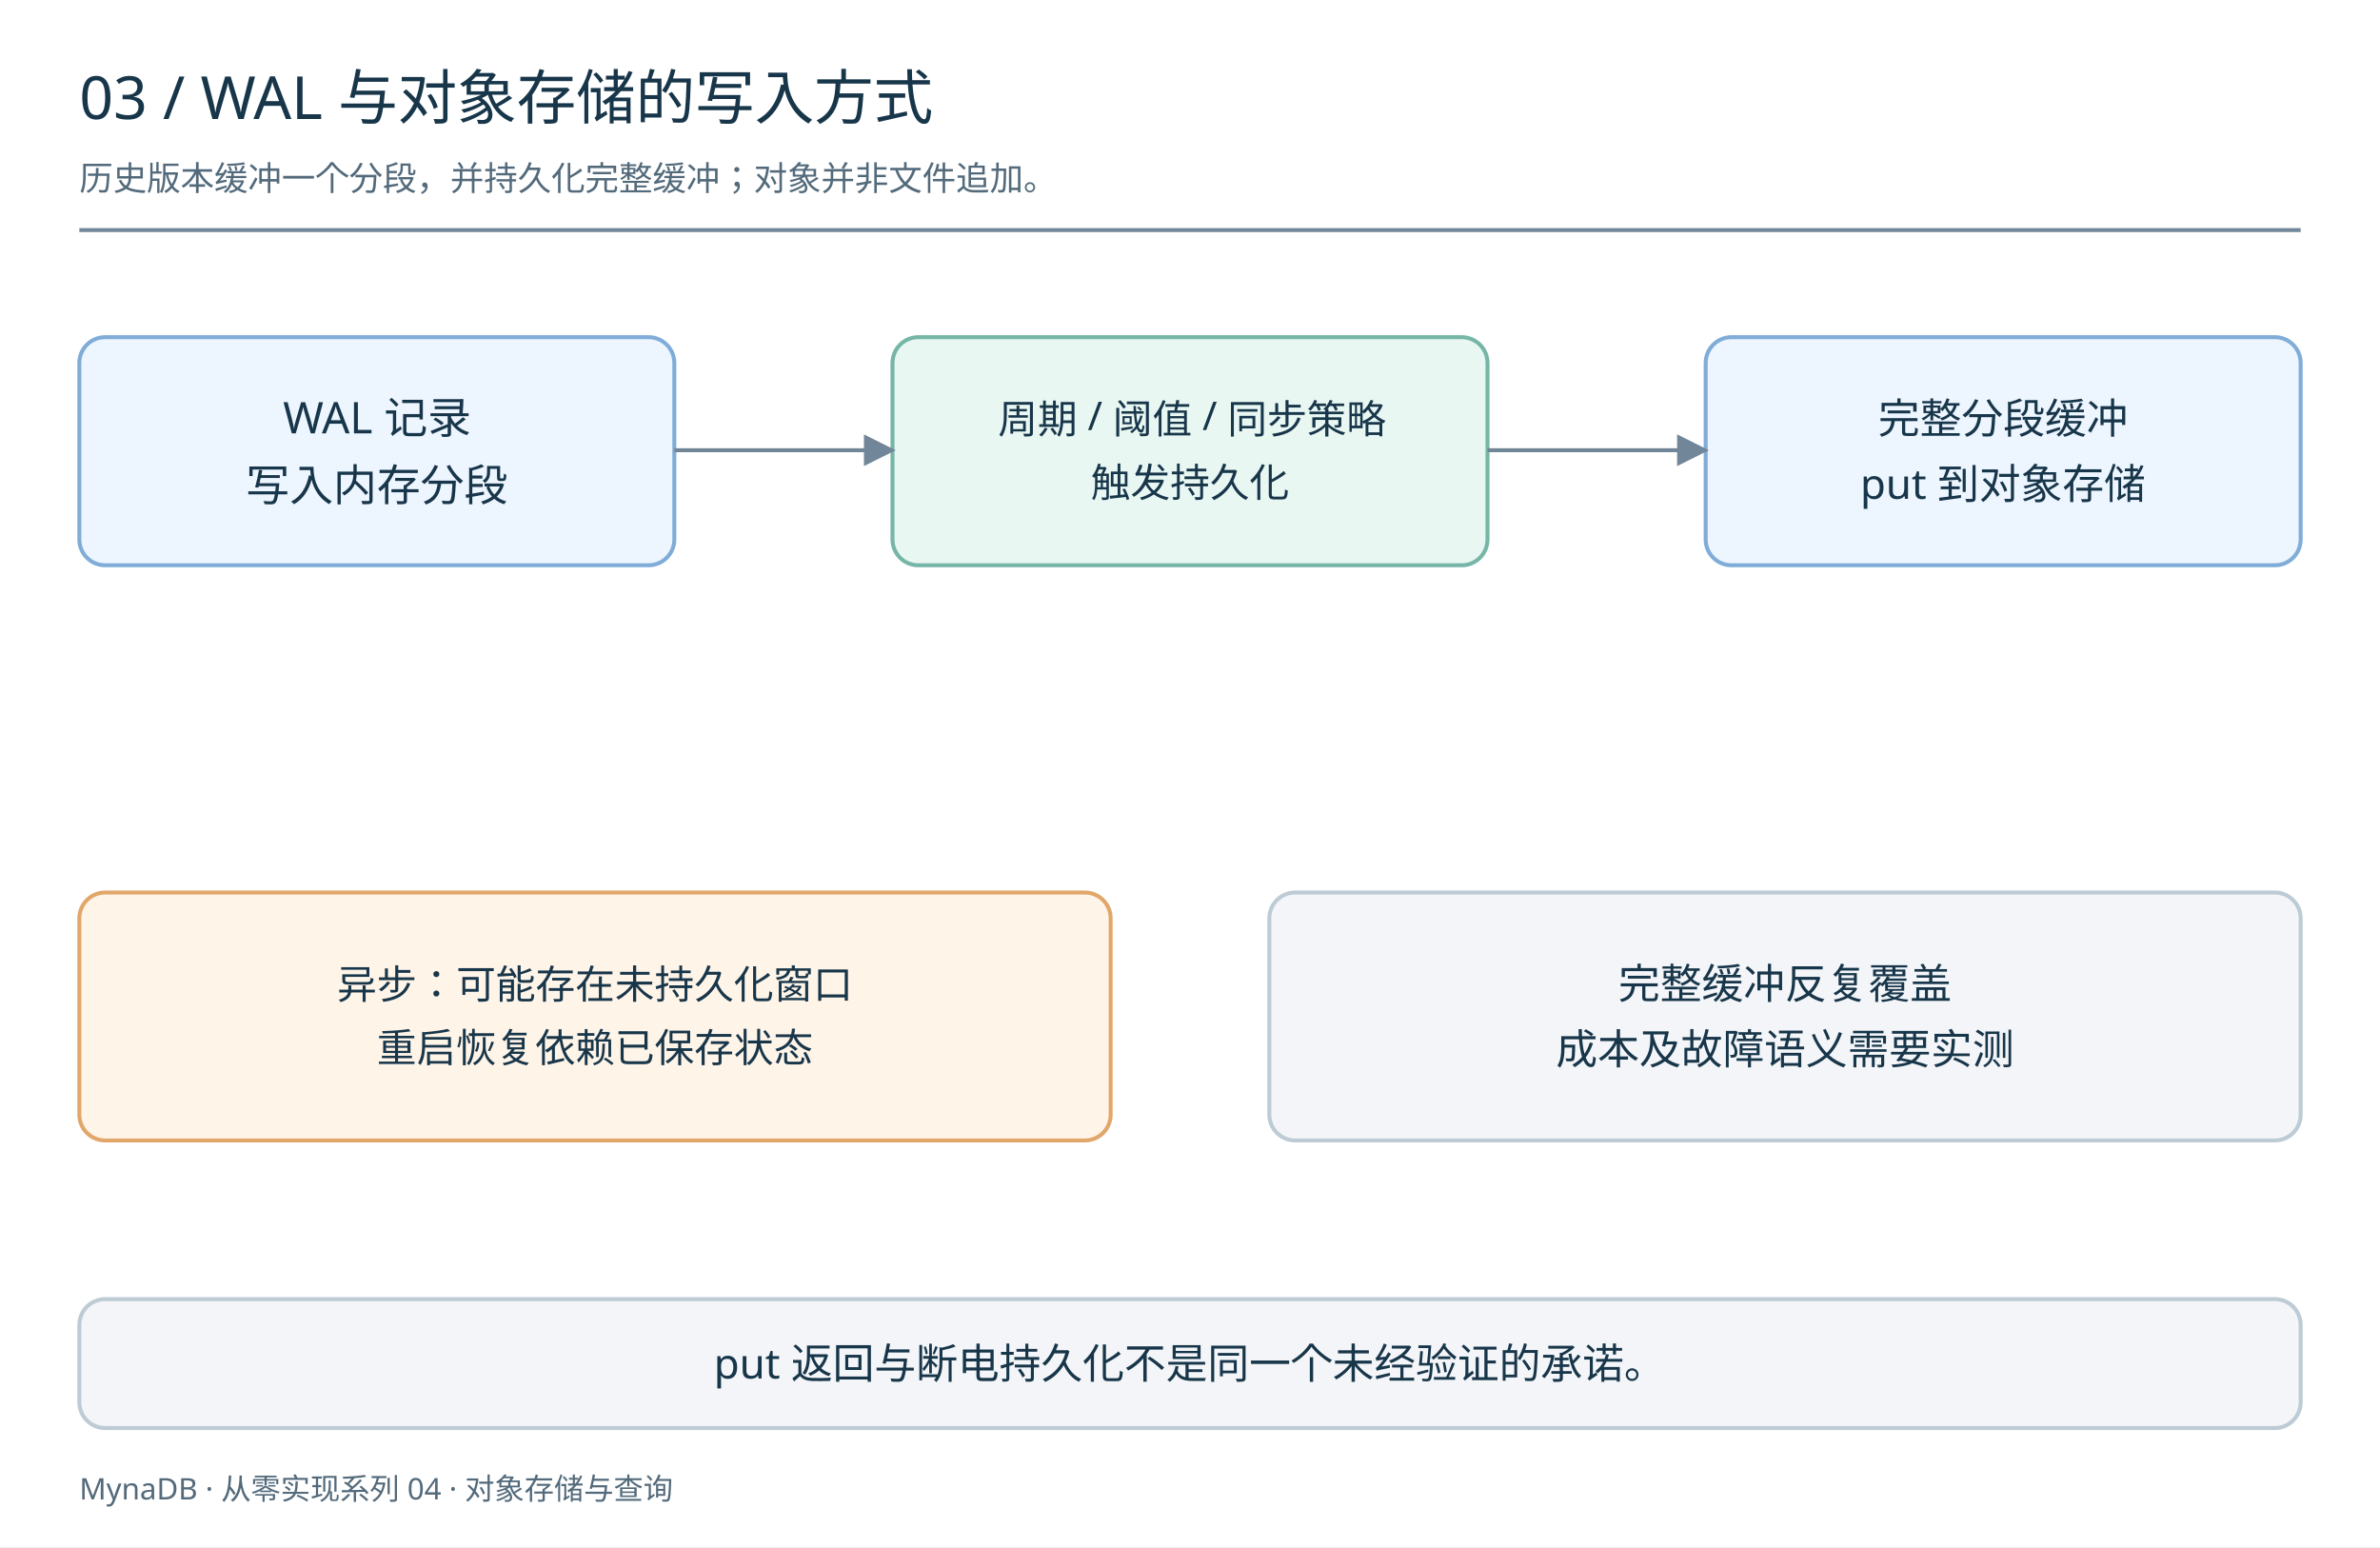
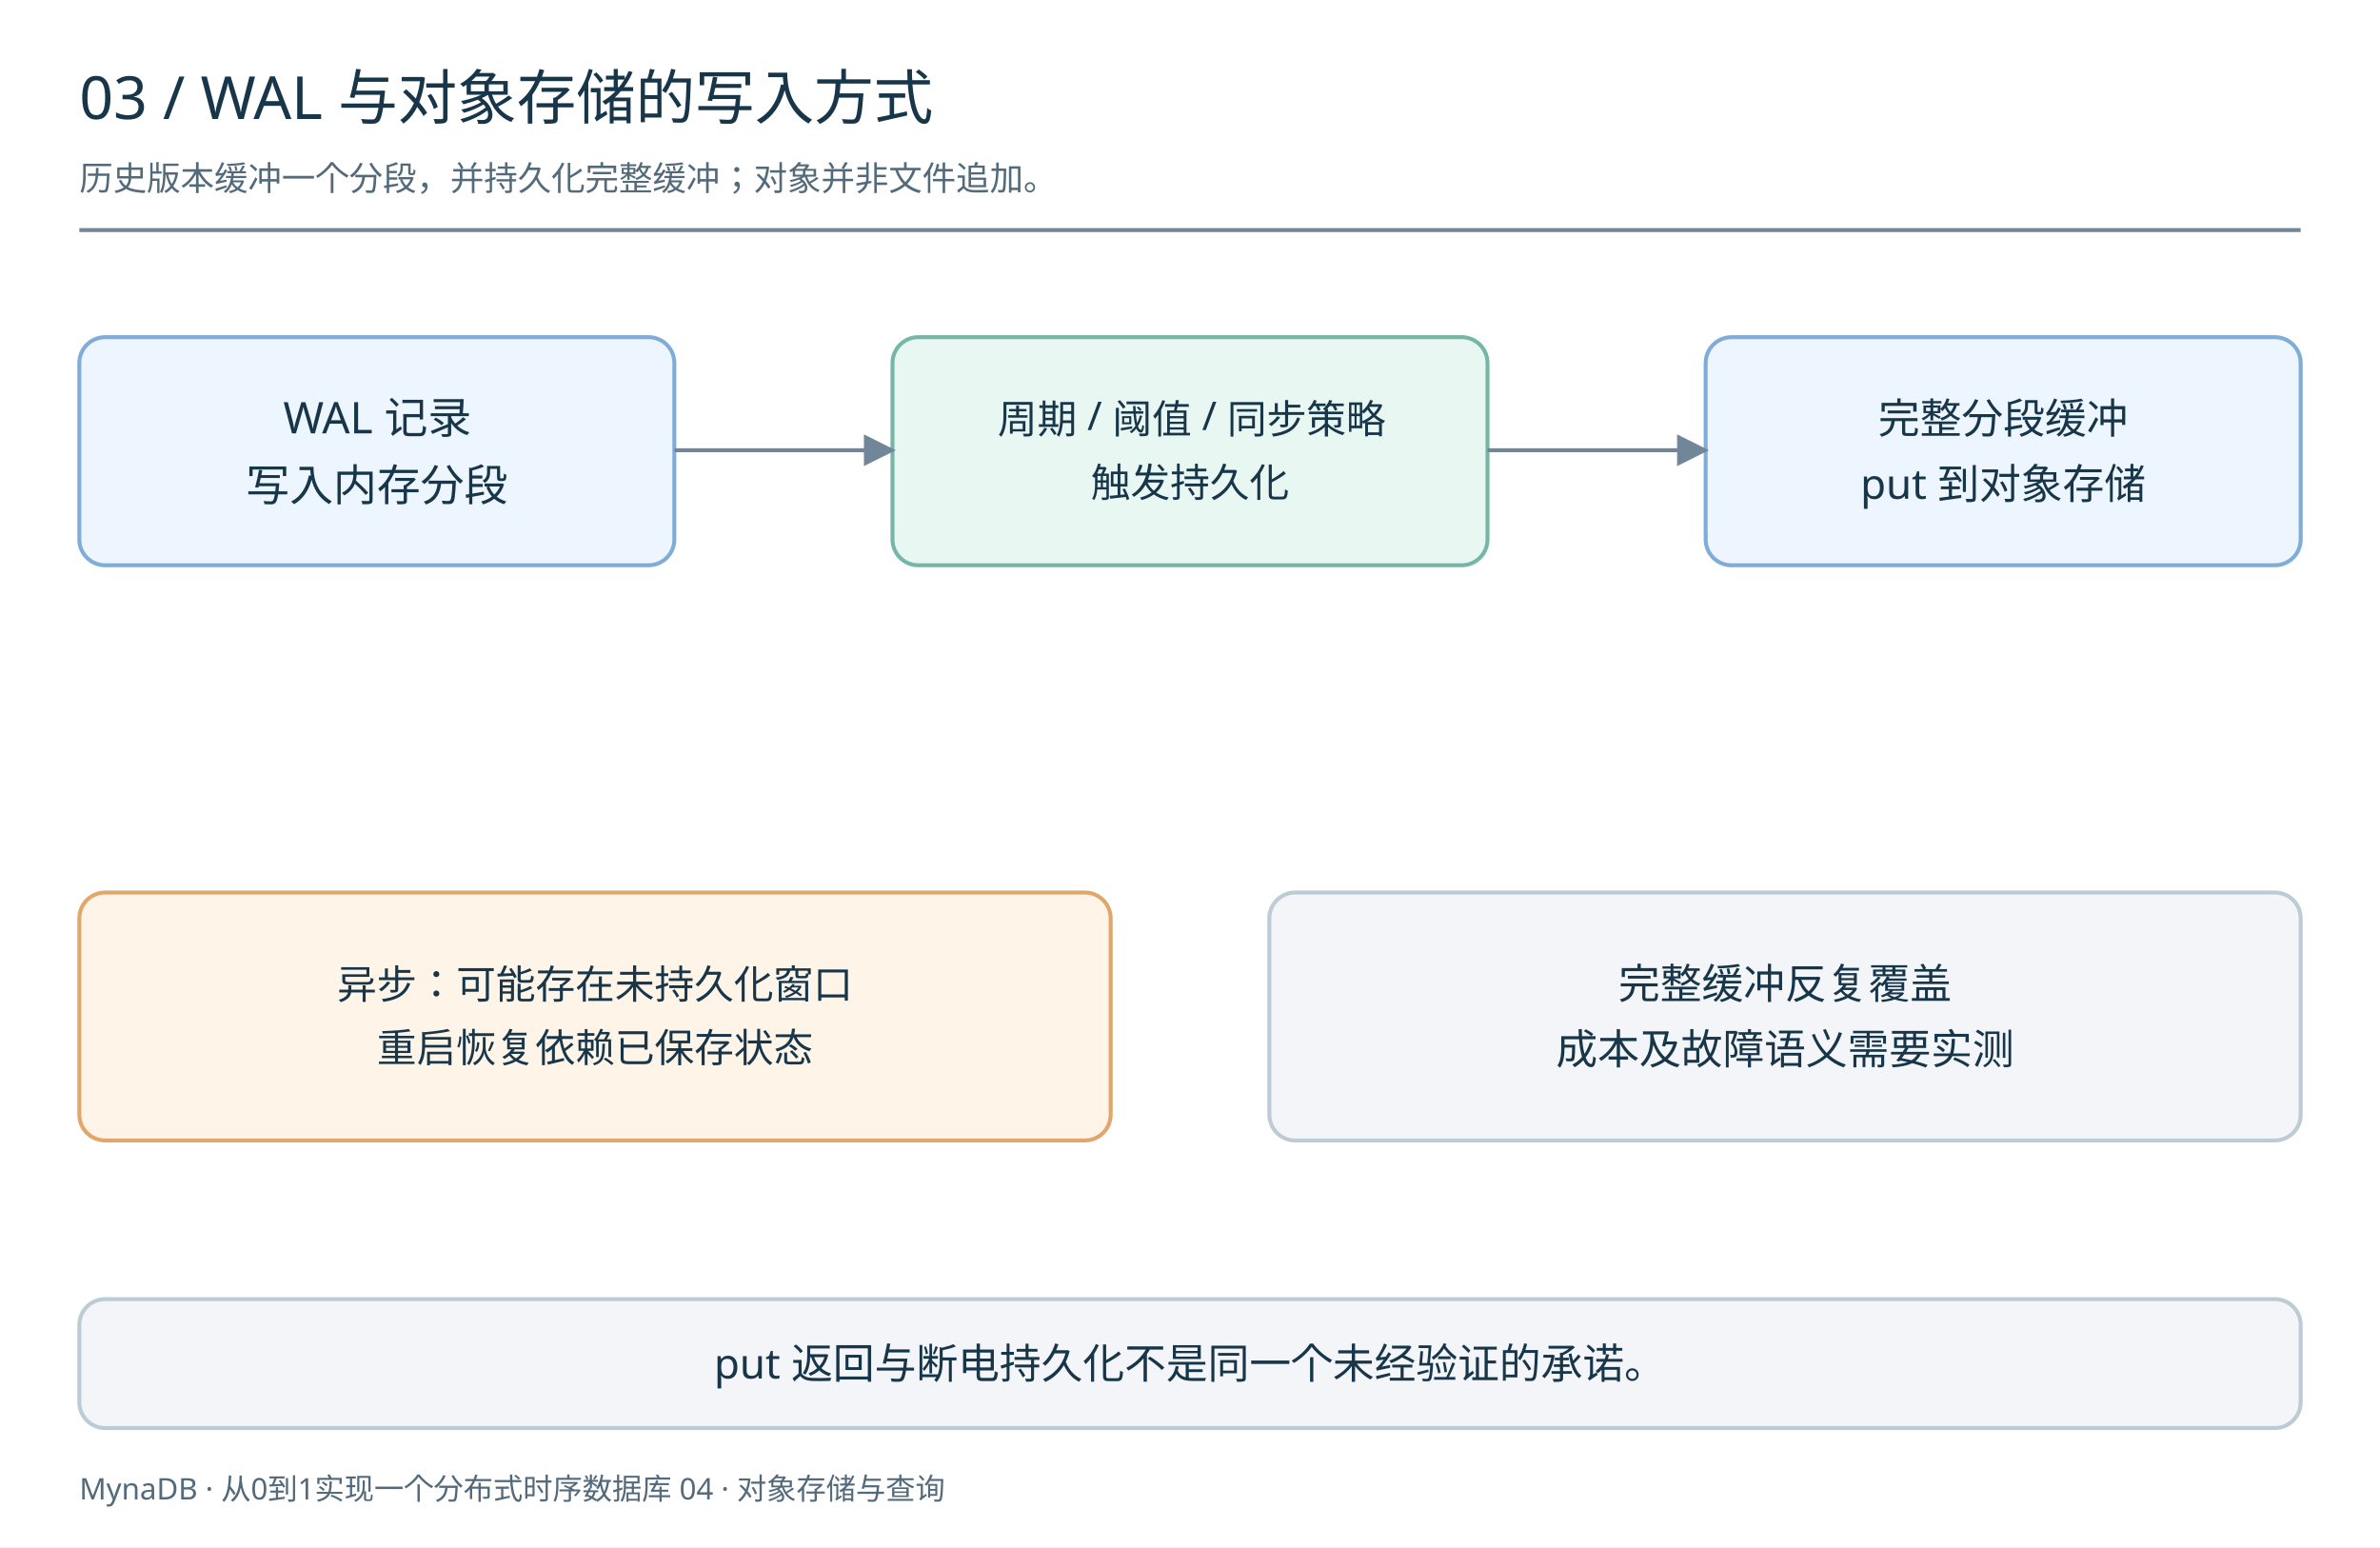
<svg xmlns="http://www.w3.org/2000/svg" width="1200" height="780" viewBox="0 0 1200 780" role="img" aria-labelledby="title desc">
  <defs>
    <marker id="arrow" viewBox="0 0 10 10" refX="9" refY="5" markerWidth="8" markerHeight="8" orient="auto-start-reverse">
      <path d="M0 0L10 5L0 10Z" fill="#718698" />
    </marker>
  </defs>
  <rect width="100%" height="100%" fill="white" />
  <text x="40" y="60" font-family="Noto Sans SC, Microsoft YaHei, PingFang SC, sans-serif" font-size="30" font-weight="500" fill="#18364a">03 / WAL 与对象存储的写入方式</text>
  <text x="40" y="96" font-family="Noto Sans SC, Microsoft YaHei, PingFang SC, sans-serif" font-size="17" font-weight="500" fill="#536a7b">历史版本缓冲一个分段，并持久化完整缓冲；对象并非文件追加。</text>
  <polyline points="40,116 1160,116" fill="none" stroke="#718698" stroke-width="2" />
-   <text x="40" y="756" font-family="Noto Sans SC, Microsoft YaHei, PingFang SC, sans-serif" font-size="15" font-weight="500" fill="#536a7b">MynaDB · 从零实现系列 04 · 对象存储与查询</text>
+   <text x="40" y="756" font-family="Noto Sans SC, Microsoft YaHei, PingFang SC, sans-serif" font-size="15" font-weight="500" fill="#536a7b">MynaDB · 从0到1实现一个分布式时序数据库 04 · 对象存储与查询</text>
  <rect x="40" y="170" width="300" height="115" rx="13" fill="#edf5ff" stroke="#80acd8" stroke-width="2" />
-   <text x="142.7" y="218.5" font-family="Noto Sans SC, Microsoft YaHei, PingFang SC, sans-serif" font-size="22" font-weight="500" fill="#18364a">WAL 记录</text>
+   <text x="142.8" y="218.5" font-family="Noto Sans SC, Microsoft YaHei, PingFang SC, sans-serif" font-size="22" font-weight="500" fill="#18364a">WAL 记录</text>
  <text x="124.0" y="252.5" font-family="Noto Sans SC, Microsoft YaHei, PingFang SC, sans-serif" font-size="22" font-weight="500" fill="#18364a">写入内存分段</text>
  <rect x="450" y="170" width="300" height="115" rx="13" fill="#e9f7f3" stroke="#75b6a7" stroke-width="2" />
-   <text x="503.2" y="218.5" font-family="Noto Sans SC, Microsoft YaHei, PingFang SC, sans-serif" font-size="20" font-weight="500" fill="#18364a">周期 / 阈值 / 同步策略</text>
+   <text x="503.0" y="218.5" font-family="Noto Sans SC, Microsoft YaHei, PingFang SC, sans-serif" font-size="20" font-weight="500" fill="#18364a">周期 / 阈值 / 同步策略</text>
  <text x="550.0" y="250.5" font-family="Noto Sans SC, Microsoft YaHei, PingFang SC, sans-serif" font-size="20" font-weight="500" fill="#18364a">触发持久化</text>
  <rect x="860" y="170" width="300" height="115" rx="13" fill="#edf5ff" stroke="#80acd8" stroke-width="2" />
  <text x="947.0" y="218.5" font-family="Noto Sans SC, Microsoft YaHei, PingFang SC, sans-serif" font-size="21" font-weight="500" fill="#18364a">完整分段缓冲</text>
-   <text x="937.9" y="251.5" font-family="Noto Sans SC, Microsoft YaHei, PingFang SC, sans-serif" font-size="21" font-weight="500" fill="#18364a">put 到对象存储</text>
+   <text x="938.0" y="251.5" font-family="Noto Sans SC, Microsoft YaHei, PingFang SC, sans-serif" font-size="21" font-weight="500" fill="#18364a">put 到对象存储</text>
  <polyline points="340,227 450,227" fill="none" stroke="#718698" stroke-width="2" marker-end="url(#arrow)" />
  <polyline points="750,227 860,227" fill="none" stroke="#718698" stroke-width="2" marker-end="url(#arrow)" />
  <rect x="40" y="450" width="520" height="125" rx="13" fill="#fff4e8" stroke="#e1a76a" stroke-width="2" />
  <text x="170.0" y="503.5" font-family="Noto Sans SC, Microsoft YaHei, PingFang SC, sans-serif" font-size="20" font-weight="500" fill="#18364a">异步：可能存在未持久化窗口</text>
  <text x="190.0" y="535.5" font-family="Noto Sans SC, Microsoft YaHei, PingFang SC, sans-serif" font-size="20" font-weight="500" fill="#18364a">重启恢复依赖已保存状态</text>
  <rect x="640" y="450" width="520" height="125" rx="13" fill="#f3f5f8" stroke="#bdcbd5" stroke-width="2" />
  <text x="816.0" y="503.5" font-family="Noto Sans SC, Microsoft YaHei, PingFang SC, sans-serif" font-size="21" font-weight="500" fill="#18364a">完整缓冲反复覆盖</text>
  <text x="784.5" y="536.5" font-family="Noto Sans SC, Microsoft YaHei, PingFang SC, sans-serif" font-size="21" font-weight="500" fill="#18364a">成本及故障语义需要实测</text>
  <rect x="40" y="655" width="1120" height="65" rx="13" fill="#f3f5f8" stroke="#bdcbd5" stroke-width="2" />
-   <text x="359.9" y="695.0" font-family="Noto Sans SC, Microsoft YaHei, PingFang SC, sans-serif" font-size="21" font-weight="500" fill="#18364a">put 返回与断电持久化不是同一个未经验证的承诺。</text>
+   <text x="360.0" y="695.0" font-family="Noto Sans SC, Microsoft YaHei, PingFang SC, sans-serif" font-size="21" font-weight="500" fill="#18364a">put 返回与断电持久化不是同一个未经验证的承诺。</text>
</svg>
